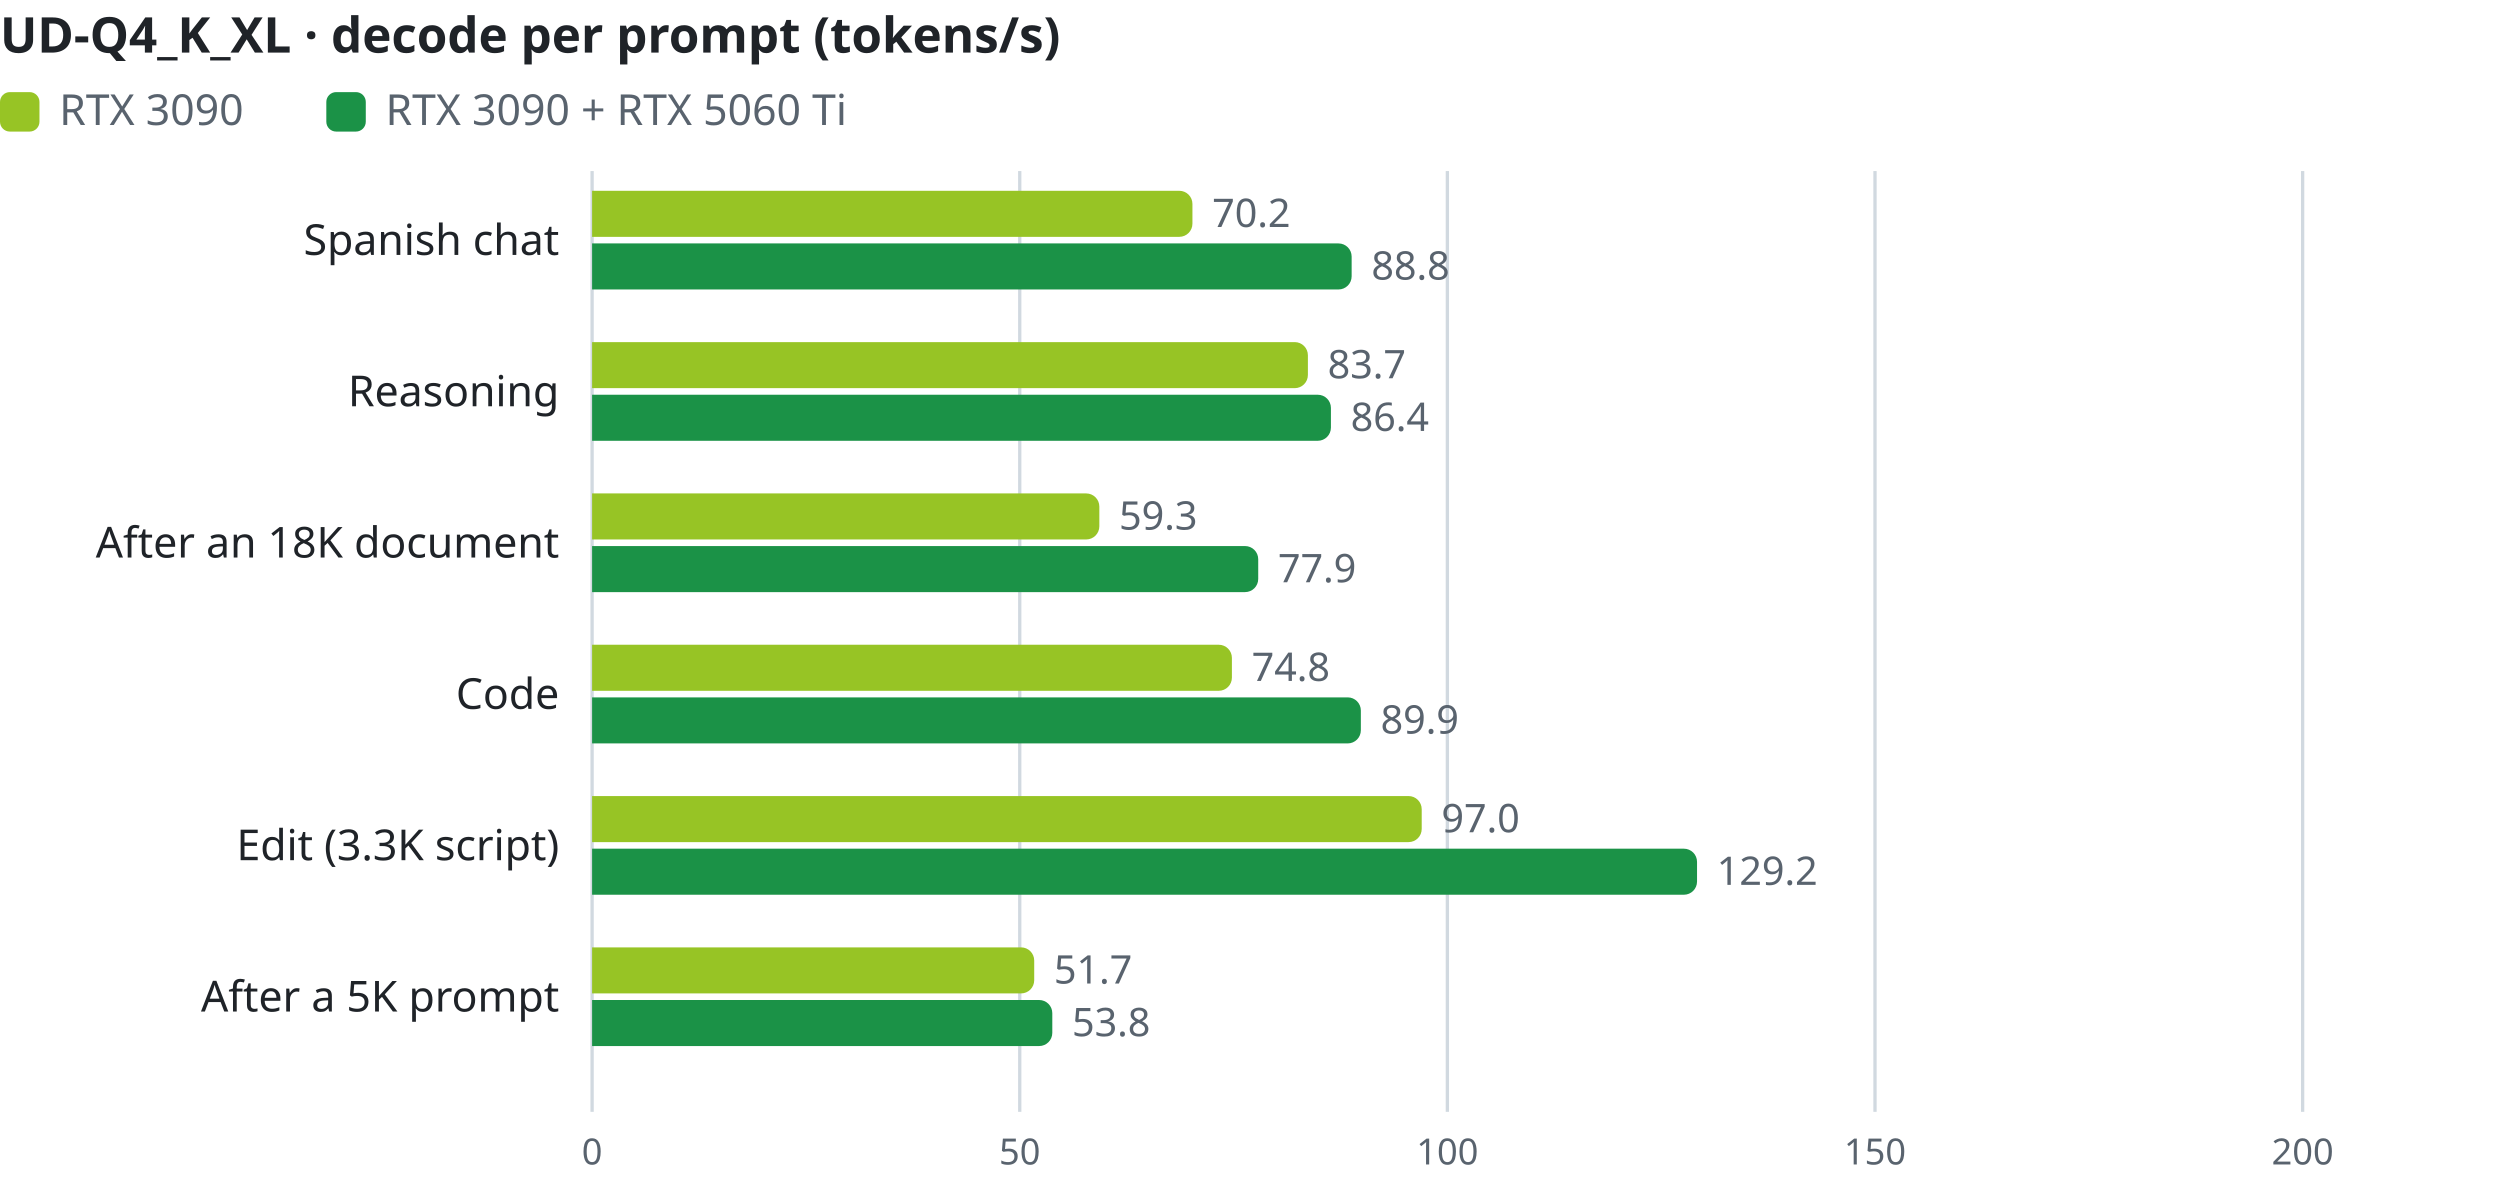
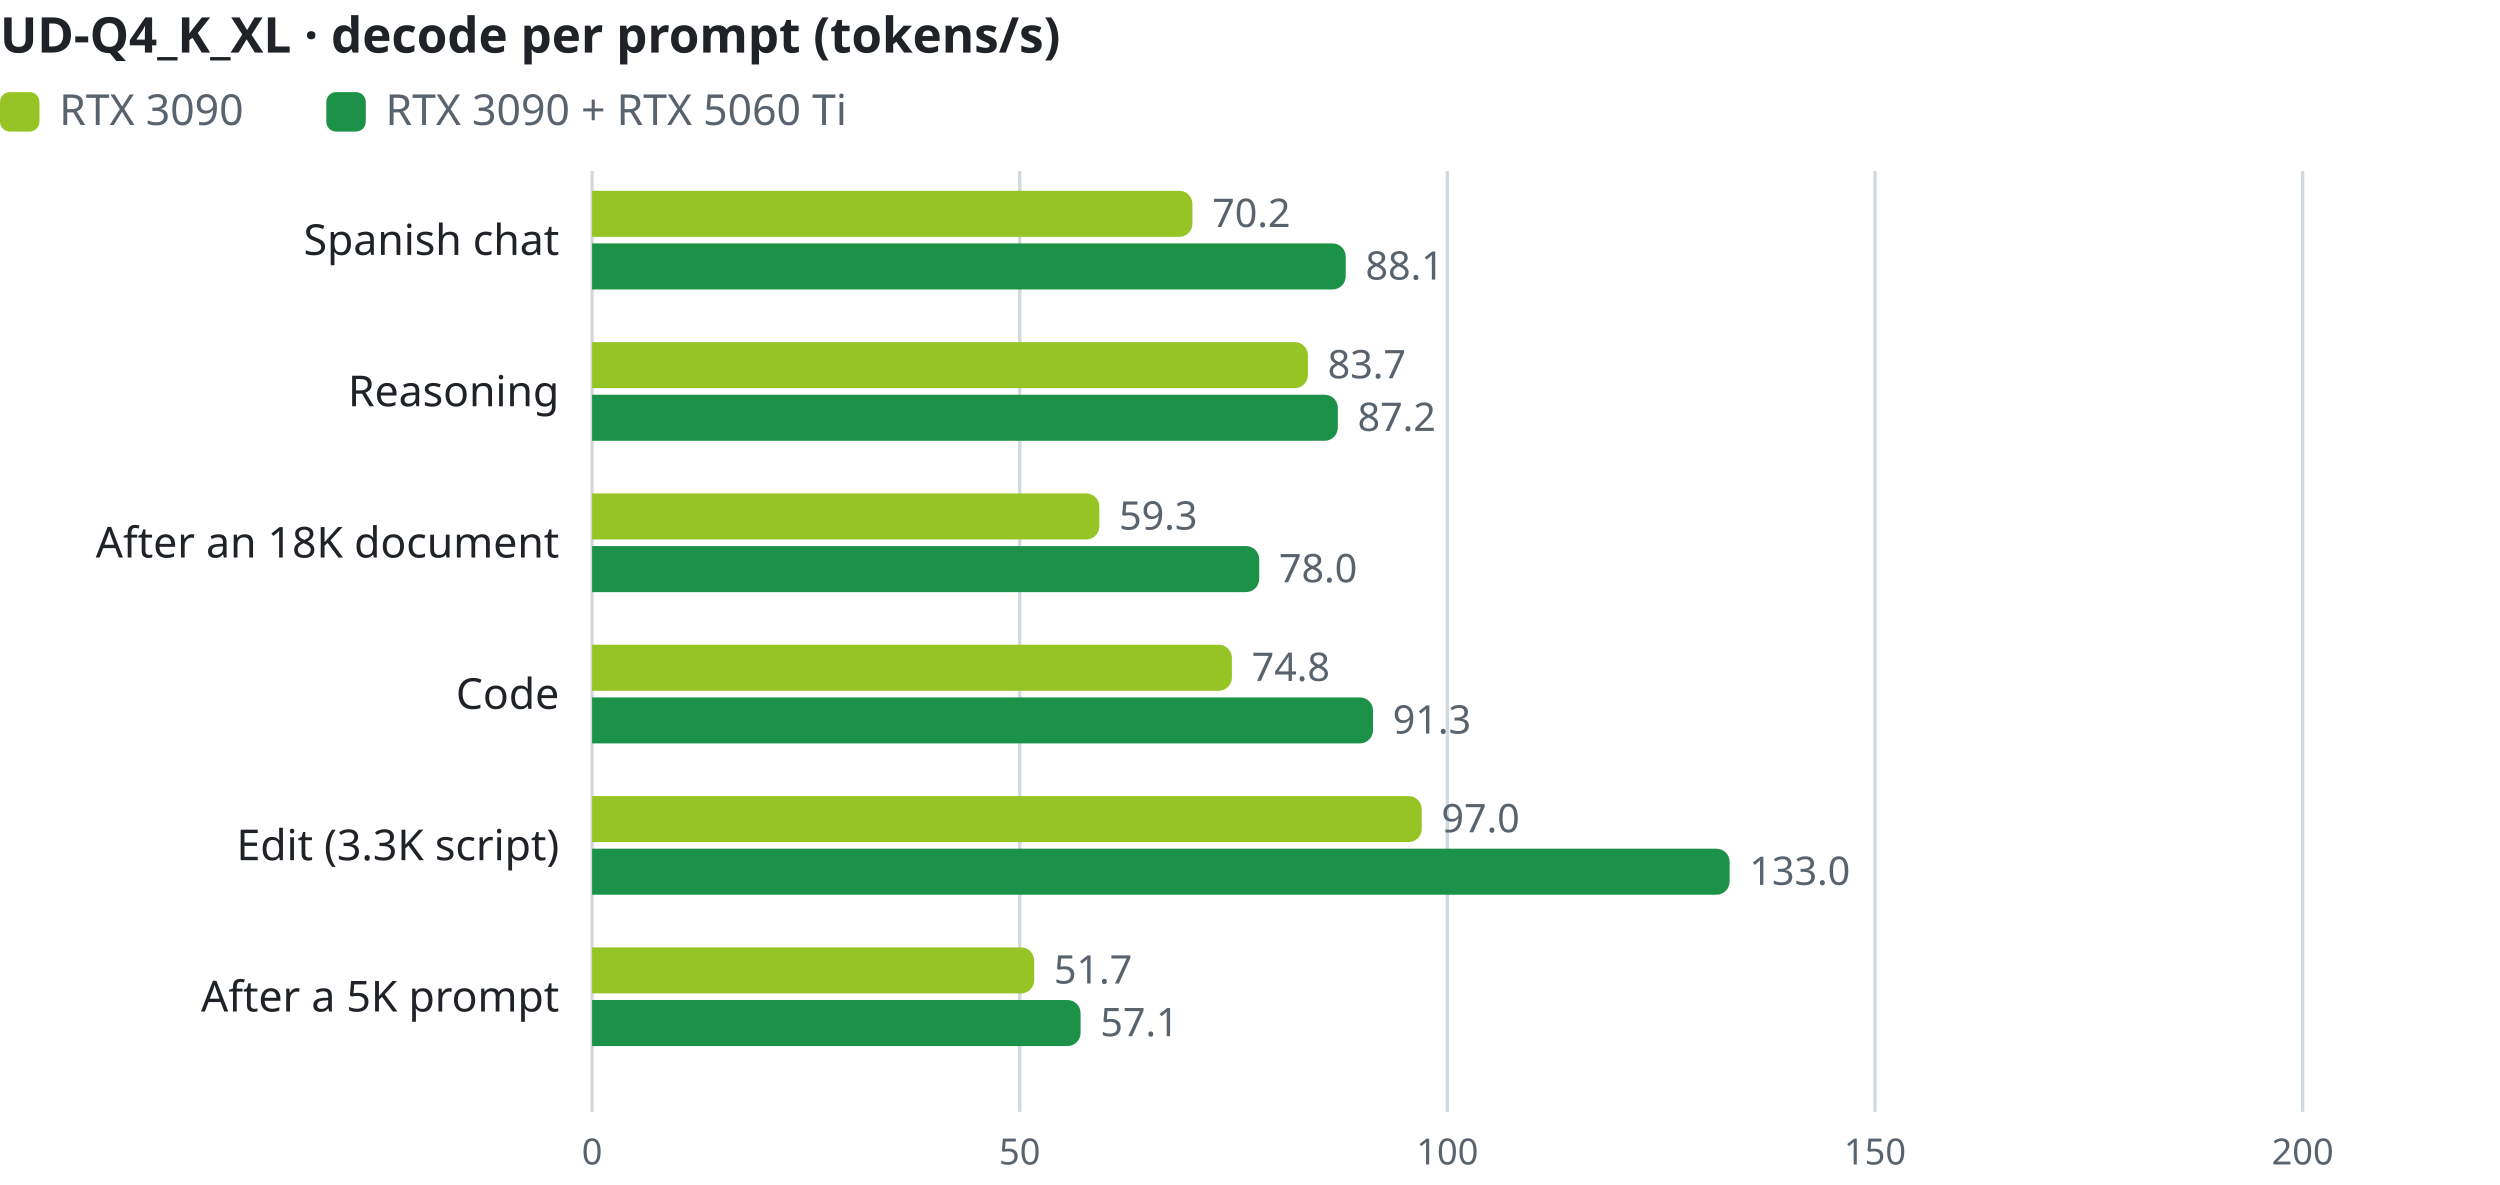
<svg xmlns="http://www.w3.org/2000/svg" width="760" height="360" viewBox="0 0 760 360" role="img" aria-label="UD-Q4_K_XL decode speed per prompt" font-family="-apple-system,BlinkMacSystemFont,'Segoe UI','Noto Sans',Helvetica,Arial,sans-serif">
  <text x="0" y="16" font-size="15" font-weight="600" fill="#1f2328">UD-Q4_K_XL · decode per prompt (tokens/s)</text>
  <rect x="0" y="28" width="12" height="12" rx="3" fill="#97c425" />
  <text x="18" y="38" font-size="13" fill="#59636e">RTX 3090</text>
  <rect x="99.2" y="28" width="12" height="12" rx="3" fill="#1b9247" />
  <text x="117.2" y="38" font-size="13" fill="#59636e">RTX 3090 + RTX 5060 Ti</text>
  <line x1="180.0" y1="52" x2="180.0" y2="338" stroke="#d1d9e0" stroke-width="1" />
  <text x="180.0" y="354" font-size="11" fill="#59636e" text-anchor="middle">0</text>
  <line x1="310.0" y1="52" x2="310.0" y2="338" stroke="#d1d9e0" stroke-width="1" />
  <text x="310.0" y="354" font-size="11" fill="#59636e" text-anchor="middle">50</text>
  <line x1="440.0" y1="52" x2="440.0" y2="338" stroke="#d1d9e0" stroke-width="1" />
  <text x="440.0" y="354" font-size="11" fill="#59636e" text-anchor="middle">100</text>
  <line x1="570.0" y1="52" x2="570.0" y2="338" stroke="#d1d9e0" stroke-width="1" />
  <text x="570.0" y="354" font-size="11" fill="#59636e" text-anchor="middle">150</text>
  <line x1="700.0" y1="52" x2="700.0" y2="338" stroke="#d1d9e0" stroke-width="1" />
  <text x="700.0" y="354" font-size="11" fill="#59636e" text-anchor="middle">200</text>
  <text x="170" y="77.5" font-size="13" fill="#1f2328" text-anchor="end">Spanish chat</text>
  <path d="M180.0,58.0 h178.5 a4,4 0 0 1 4,4 v6.0 a4,4 0 0 1 -4,4 h-178.5 z" fill="#97c425" />
  <text x="368.5" y="69" font-size="12" fill="#59636e">70.2</text>
-   <path d="M180.0,74.0 h226.9 a4,4 0 0 1 4,4 v6.0 a4,4 0 0 1 -4,4 h-226.9 z" fill="#1b9247" />
-   <text x="416.9" y="85" font-size="12" fill="#59636e">88.8</text>
+   <path d="M180.0,74.0 h225.1 a4,4 0 0 1 4,4 v6.0 a4,4 0 0 1 -4,4 h-225.1 z" fill="#1b9247" />
+   <text x="415.1" y="85" font-size="12" fill="#59636e">88.1</text>
  <text x="170" y="123.5" font-size="13" fill="#1f2328" text-anchor="end">Reasoning</text>
  <path d="M180.0,104.0 h213.6 a4,4 0 0 1 4,4 v6.0 a4,4 0 0 1 -4,4 h-213.6 z" fill="#97c425" />
  <text x="403.6" y="115" font-size="12" fill="#59636e">83.7</text>
-   <path d="M180.0,120.0 h220.6 a4,4 0 0 1 4,4 v6.0 a4,4 0 0 1 -4,4 h-220.6 z" fill="#1b9247" />
-   <text x="410.6" y="131" font-size="12" fill="#59636e">86.4</text>
+   <path d="M180.0,120.0 h222.7 a4,4 0 0 1 4,4 v6.0 a4,4 0 0 1 -4,4 h-222.7 z" fill="#1b9247" />
+   <text x="412.7" y="131" font-size="12" fill="#59636e">87.2</text>
  <text x="170" y="169.5" font-size="13" fill="#1f2328" text-anchor="end">After an 18K document</text>
  <path d="M180.0,150.0 h150.2 a4,4 0 0 1 4,4 v6.0 a4,4 0 0 1 -4,4 h-150.2 z" fill="#97c425" />
  <text x="340.2" y="161" font-size="12" fill="#59636e">59.3</text>
-   <path d="M180.0,166.0 h198.5 a4,4 0 0 1 4,4 v6.0 a4,4 0 0 1 -4,4 h-198.5 z" fill="#1b9247" />
-   <text x="388.5" y="177" font-size="12" fill="#59636e">77.9</text>
+   <path d="M180.0,166.0 h198.8 a4,4 0 0 1 4,4 v6.0 a4,4 0 0 1 -4,4 h-198.8 z" fill="#1b9247" />
+   <text x="388.8" y="177" font-size="12" fill="#59636e">78.0</text>
  <text x="170" y="215.5" font-size="13" fill="#1f2328" text-anchor="end">Code</text>
  <path d="M180.0,196.0 h190.5 a4,4 0 0 1 4,4 v6.0 a4,4 0 0 1 -4,4 h-190.5 z" fill="#97c425" />
  <text x="380.5" y="207" font-size="12" fill="#59636e">74.8</text>
-   <path d="M180.0,212.0 h229.7 a4,4 0 0 1 4,4 v6.0 a4,4 0 0 1 -4,4 h-229.7 z" fill="#1b9247" />
-   <text x="419.7" y="223" font-size="12" fill="#59636e">89.9</text>
+   <path d="M180.0,212.0 h233.4 a4,4 0 0 1 4,4 v6.0 a4,4 0 0 1 -4,4 h-233.4 z" fill="#1b9247" />
+   <text x="423.4" y="223" font-size="12" fill="#59636e">91.3</text>
  <text x="170" y="261.5" font-size="13" fill="#1f2328" text-anchor="end">Edit (3.3K script)</text>
  <path d="M180.0,242.0 h248.2 a4,4 0 0 1 4,4 v6.0 a4,4 0 0 1 -4,4 h-248.2 z" fill="#97c425" />
  <text x="438.2" y="253" font-size="12" fill="#59636e">97.0</text>
-   <path d="M180.0,258.0 h331.9 a4,4 0 0 1 4,4 v6.0 a4,4 0 0 1 -4,4 h-331.9 z" fill="#1b9247" />
-   <text x="521.9" y="269" font-size="12" fill="#59636e">129.2</text>
+   <path d="M180.0,258.0 h341.8 a4,4 0 0 1 4,4 v6.0 a4,4 0 0 1 -4,4 h-341.8 z" fill="#1b9247" />
+   <text x="531.8" y="269" font-size="12" fill="#59636e">133.0</text>
  <text x="170" y="307.5" font-size="13" fill="#1f2328" text-anchor="end">After a 5K prompt</text>
  <path d="M180.0,288.0 h130.4 a4,4 0 0 1 4,4 v6.0 a4,4 0 0 1 -4,4 h-130.4 z" fill="#97c425" />
  <text x="320.4" y="299" font-size="12" fill="#59636e">51.7</text>
-   <path d="M180.0,304.0 h135.9 a4,4 0 0 1 4,4 v6.0 a4,4 0 0 1 -4,4 h-135.9 z" fill="#1b9247" />
-   <text x="325.9" y="315" font-size="12" fill="#59636e">53.8</text>
+   <path d="M180.0,304.0 h144.5 a4,4 0 0 1 4,4 v6.0 a4,4 0 0 1 -4,4 h-144.5 z" fill="#1b9247" />
+   <text x="334.5" y="315" font-size="12" fill="#59636e">57.1</text>
</svg>
